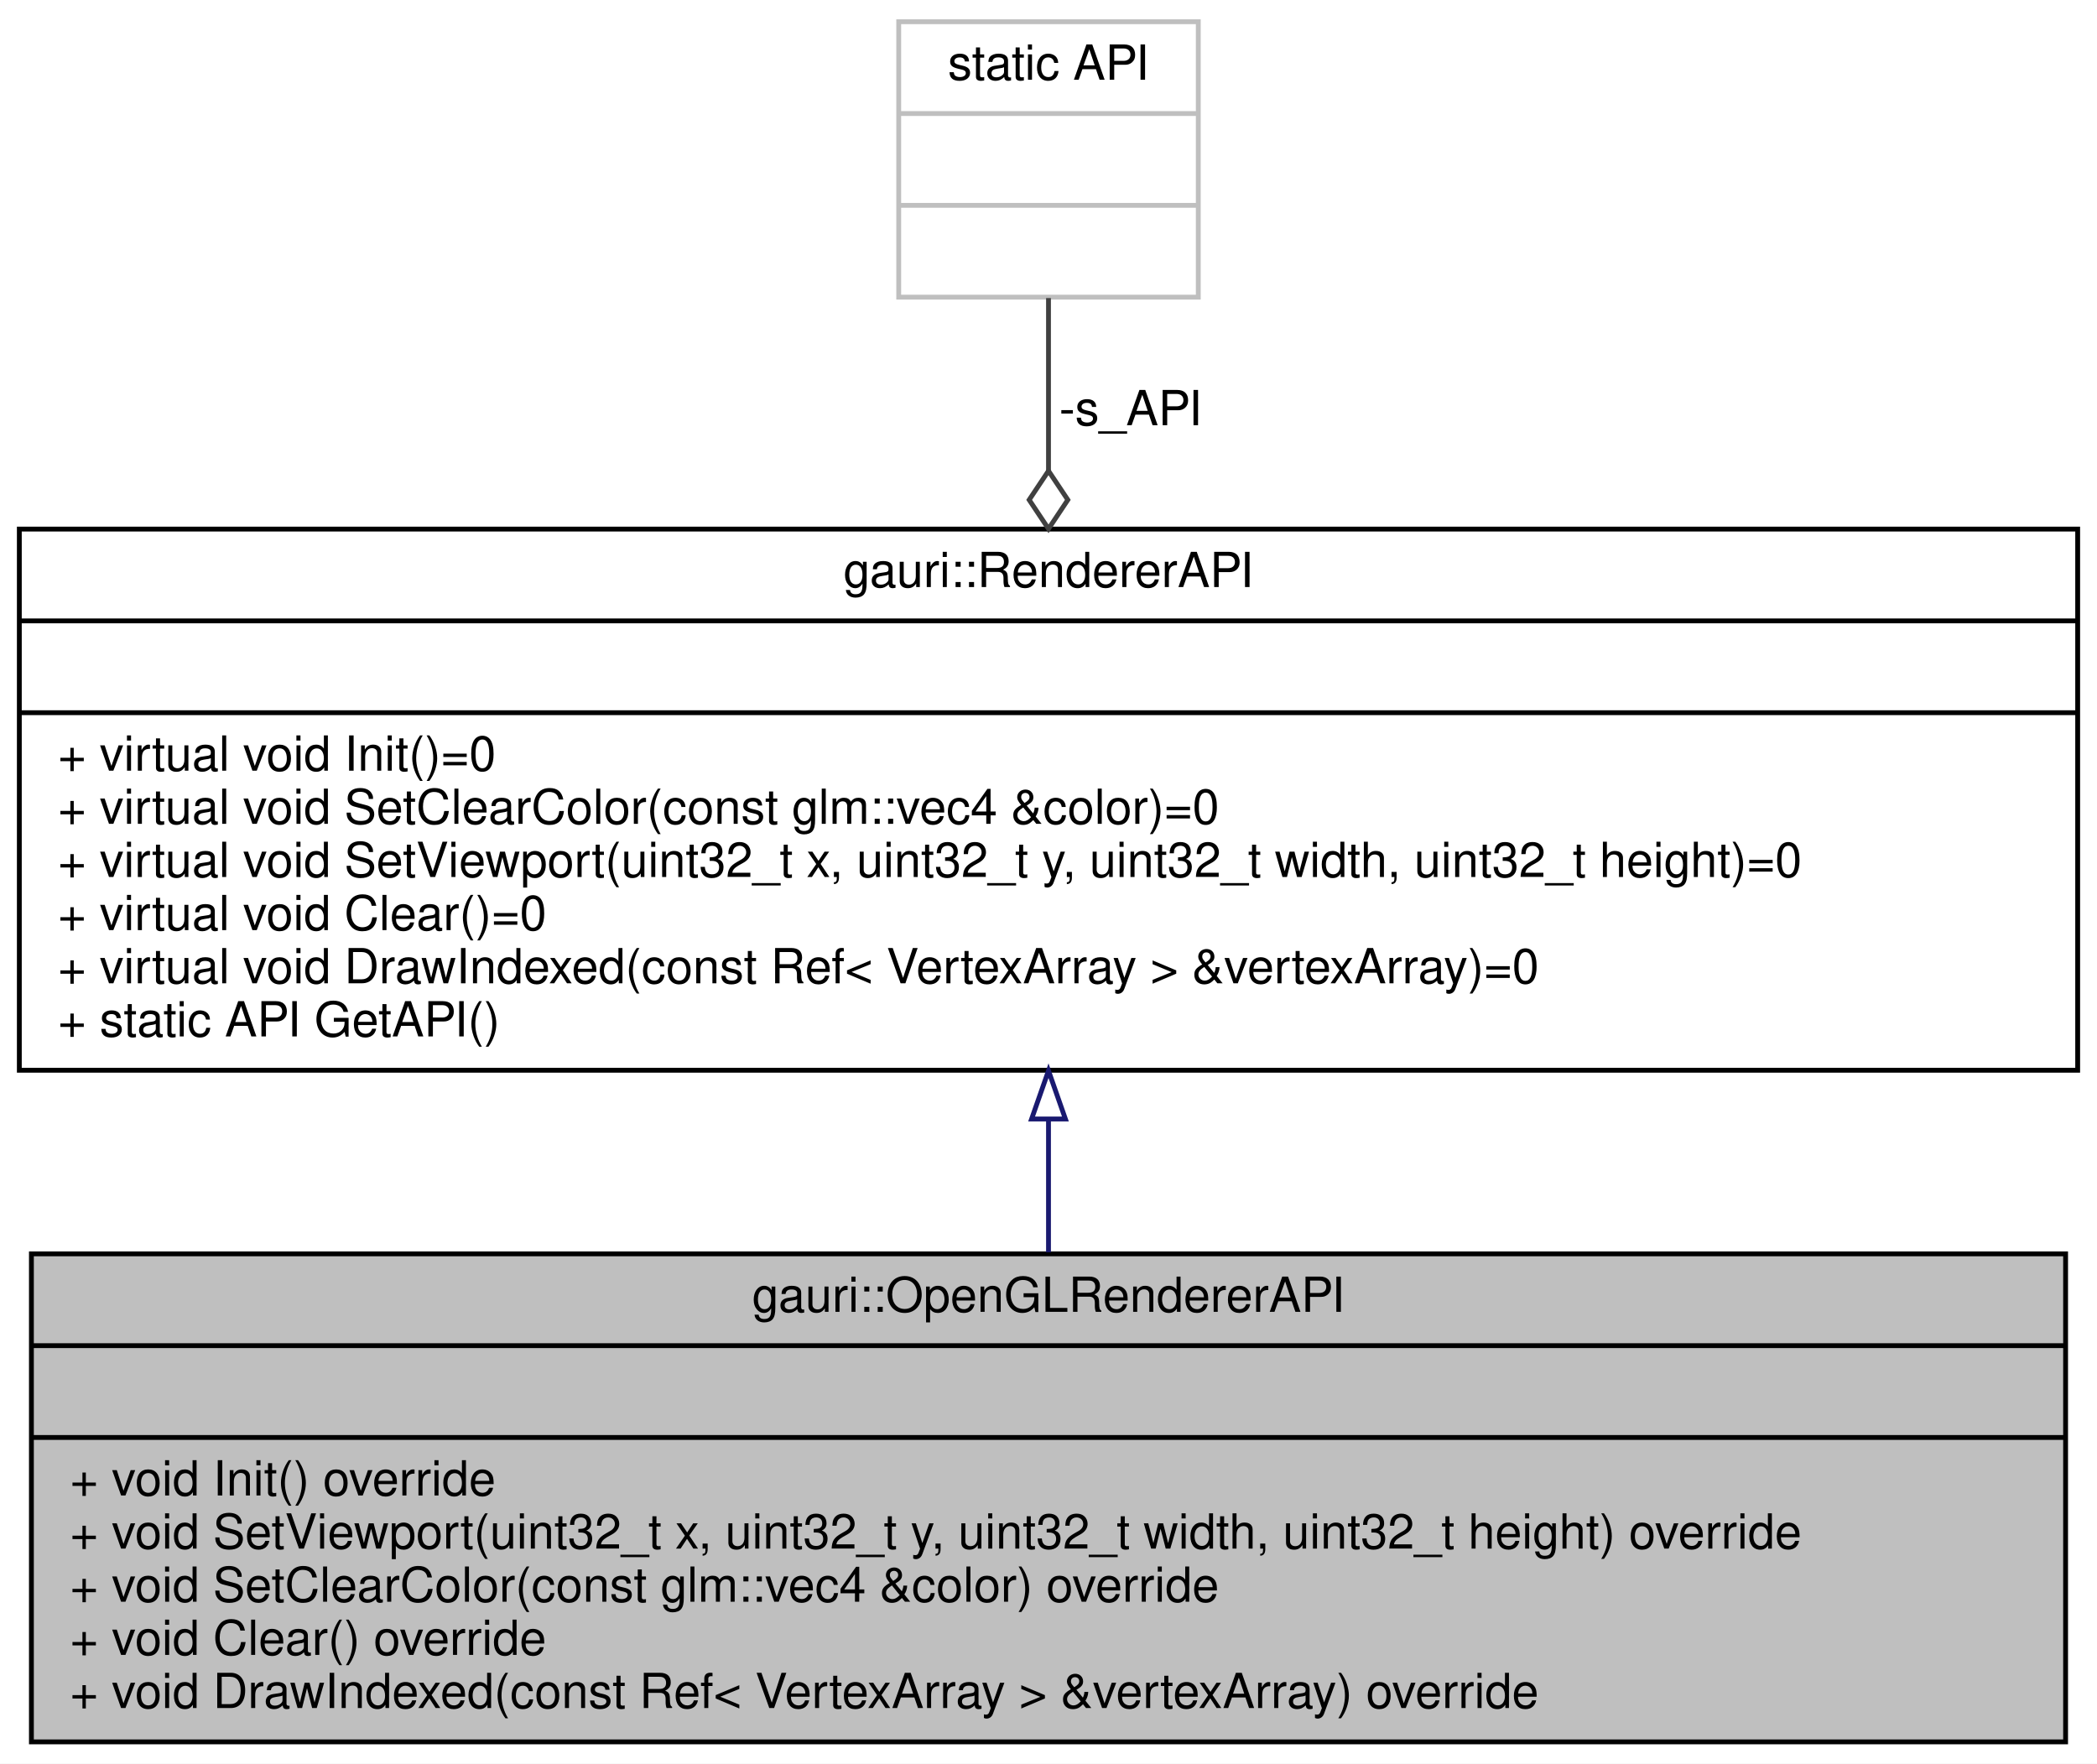
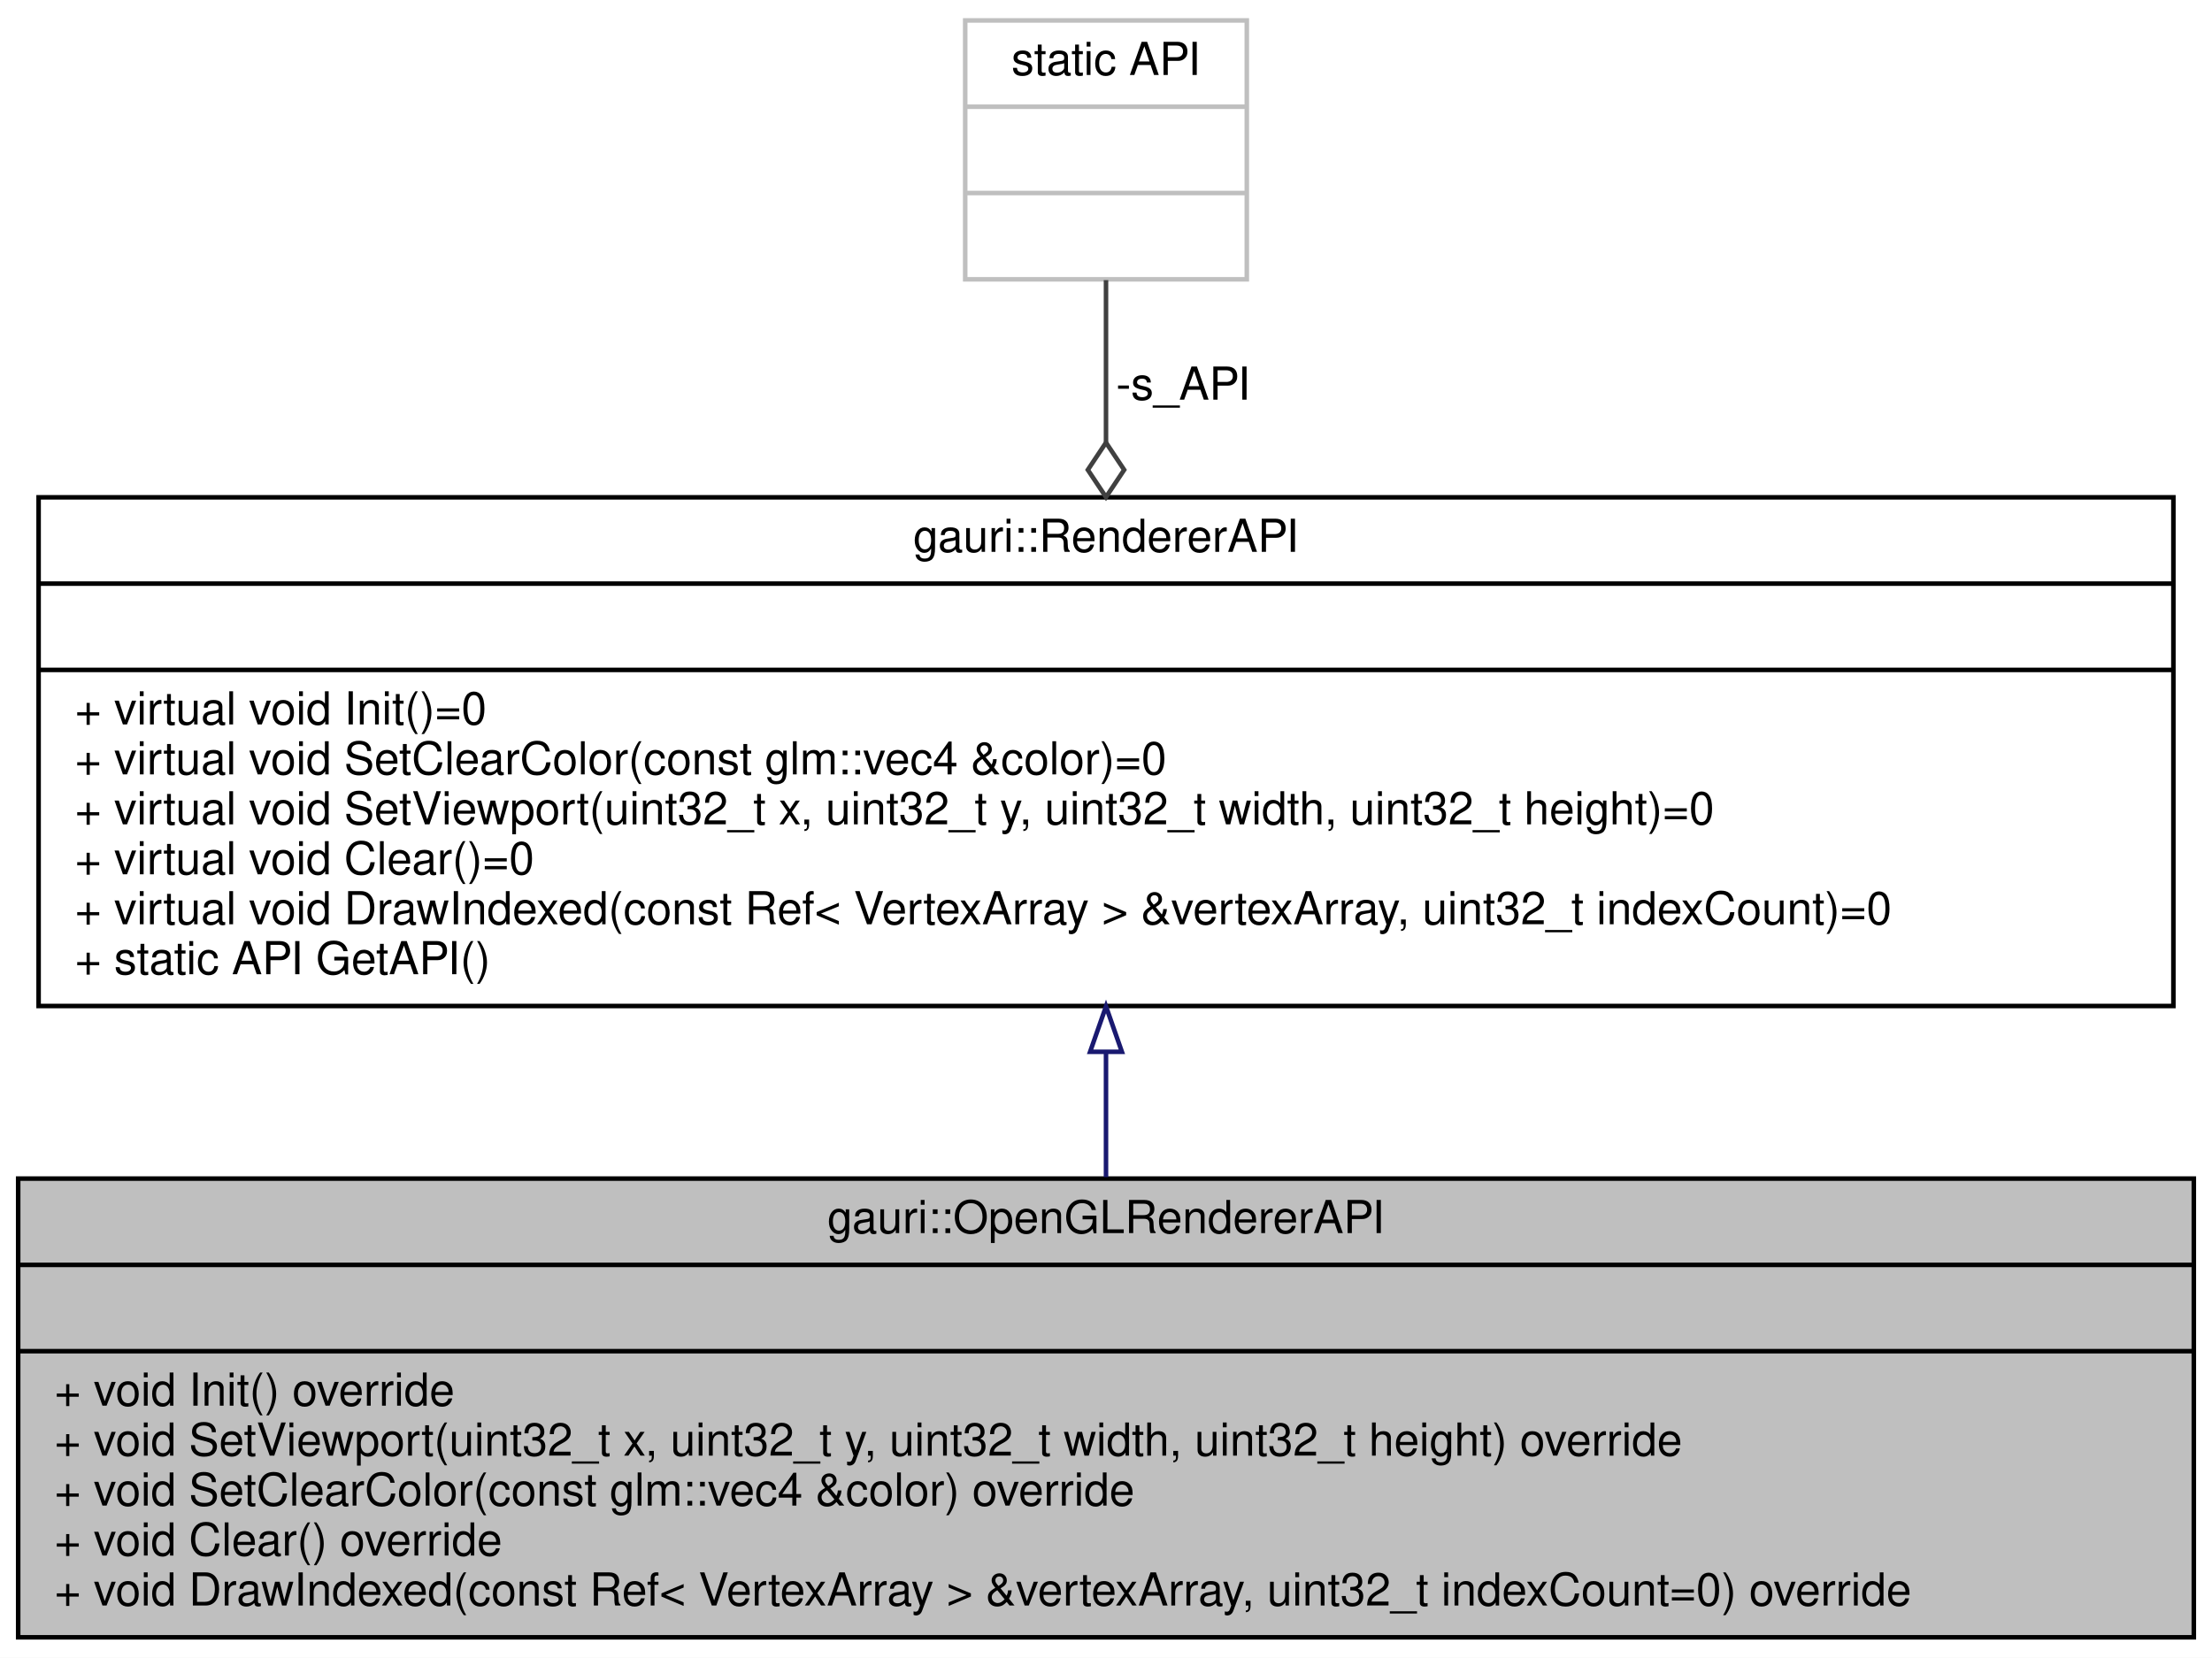
- <svg xmlns="http://www.w3.org/2000/svg" xmlns:xlink="http://www.w3.org/1999/xlink" width="434pt" height="365pt" viewBox="0.00 0.00 434.00 365.00">
+ <svg xmlns="http://www.w3.org/2000/svg" xmlns:xlink="http://www.w3.org/1999/xlink" width="487pt" height="365pt" viewBox="0.00 0.00 487.00 365.00">
  <g id="graph0" class="graph" transform="scale(1 1) rotate(0) translate(4 361)">
-     <polygon fill="white" stroke="transparent" points="-4,4 -4,-361 430,-361 430,4 -4,4" />
+     <polygon fill="white" stroke="transparent" points="-4,4 -4,-361 483,-361 483,4 -4,4" />
    <g id="node1" class="node">
      <g id="a_node1">
        <a xlink:title=" ">
-           <polygon fill="#bfbfbf" stroke="black" points="2.5,-0.5 2.5,-101.5 423.5,-101.5 423.5,-0.5 2.5,-0.5" />
-           <text text-anchor="middle" x="213" y="-89.5" font-family="Helvetica,sans-Serif" font-size="10.00">gauri::OpenGLRendererAPI</text>
-           <polyline fill="none" stroke="black" points="2.5,-82.5 423.5,-82.5 " />
-           <text text-anchor="middle" x="213" y="-70.5" font-family="Helvetica,sans-Serif" font-size="10.00"> </text>
-           <polyline fill="none" stroke="black" points="2.5,-63.5 423.5,-63.5 " />
-           <text text-anchor="start" x="10.5" y="-51.5" font-family="Helvetica,sans-Serif" font-size="10.00">+ void Init() override</text>
-           <text text-anchor="start" x="10.5" y="-40.5" font-family="Helvetica,sans-Serif" font-size="10.00">+ void SetViewport(uint32_t x, uint32_t y, uint32_t width, uint32_t height) override</text>
-           <text text-anchor="start" x="10.5" y="-29.5" font-family="Helvetica,sans-Serif" font-size="10.00">+ void SetClearColor(const glm::vec4 &amp;color) override</text>
-           <text text-anchor="start" x="10.5" y="-18.5" font-family="Helvetica,sans-Serif" font-size="10.00">+ void Clear() override</text>
-           <text text-anchor="start" x="10.5" y="-7.5" font-family="Helvetica,sans-Serif" font-size="10.00">+ void DrawIndexed(const Ref&lt; VertexArray &gt; &amp;vertexArray) override</text>
+           <polygon fill="#bfbfbf" stroke="black" points="0,-0.5 0,-101.5 479,-101.5 479,-0.5 0,-0.5" />
+           <text text-anchor="middle" x="239.5" y="-89.5" font-family="Helvetica,sans-Serif" font-size="10.00">gauri::OpenGLRendererAPI</text>
+           <polyline fill="none" stroke="black" points="0,-82.5 479,-82.5 " />
+           <text text-anchor="middle" x="239.5" y="-70.5" font-family="Helvetica,sans-Serif" font-size="10.00"> </text>
+           <polyline fill="none" stroke="black" points="0,-63.5 479,-63.5 " />
+           <text text-anchor="start" x="8" y="-51.5" font-family="Helvetica,sans-Serif" font-size="10.00">+ void Init() override</text>
+           <text text-anchor="start" x="8" y="-40.5" font-family="Helvetica,sans-Serif" font-size="10.00">+ void SetViewport(uint32_t x, uint32_t y, uint32_t width, uint32_t height) override</text>
+           <text text-anchor="start" x="8" y="-29.5" font-family="Helvetica,sans-Serif" font-size="10.00">+ void SetClearColor(const glm::vec4 &amp;color) override</text>
+           <text text-anchor="start" x="8" y="-18.5" font-family="Helvetica,sans-Serif" font-size="10.00">+ void Clear() override</text>
+           <text text-anchor="start" x="8" y="-7.5" font-family="Helvetica,sans-Serif" font-size="10.00">+ void DrawIndexed(const Ref&lt; VertexArray &gt; &amp;vertexArray, uint32_t indexCount=0) override</text>
        </a>
      </g>
    </g>
    <g id="node2" class="node">
      <g id="a_node2">
        <a xlink:href="classgauri_1_1RendererAPI.html" target="_top" xlink:title=" ">
-           <polygon fill="white" stroke="black" points="0,-139.5 0,-251.5 426,-251.5 426,-139.5 0,-139.5" />
-           <text text-anchor="middle" x="213" y="-239.5" font-family="Helvetica,sans-Serif" font-size="10.00">gauri::RendererAPI</text>
-           <polyline fill="none" stroke="black" points="0,-232.5 426,-232.5 " />
-           <text text-anchor="middle" x="213" y="-220.5" font-family="Helvetica,sans-Serif" font-size="10.00"> </text>
-           <polyline fill="none" stroke="black" points="0,-213.5 426,-213.5 " />
-           <text text-anchor="start" x="8" y="-201.5" font-family="Helvetica,sans-Serif" font-size="10.00">+ virtual void Init()=0</text>
-           <text text-anchor="start" x="8" y="-190.5" font-family="Helvetica,sans-Serif" font-size="10.00">+ virtual void SetClearColor(const glm::vec4 &amp;color)=0</text>
-           <text text-anchor="start" x="8" y="-179.5" font-family="Helvetica,sans-Serif" font-size="10.00">+ virtual void SetViewport(uint32_t x, uint32_t y, uint32_t width, uint32_t height)=0</text>
-           <text text-anchor="start" x="8" y="-168.5" font-family="Helvetica,sans-Serif" font-size="10.00">+ virtual void Clear()=0</text>
-           <text text-anchor="start" x="8" y="-157.5" font-family="Helvetica,sans-Serif" font-size="10.00">+ virtual void DrawIndexed(const Ref&lt; VertexArray &gt; &amp;vertexArray)=0</text>
-           <text text-anchor="start" x="8" y="-146.5" font-family="Helvetica,sans-Serif" font-size="10.00">+ static API GetAPI()</text>
+           <polygon fill="white" stroke="black" points="4.5,-139.5 4.5,-251.5 474.5,-251.5 474.5,-139.5 4.5,-139.5" />
+           <text text-anchor="middle" x="239.5" y="-239.5" font-family="Helvetica,sans-Serif" font-size="10.00">gauri::RendererAPI</text>
+           <polyline fill="none" stroke="black" points="4.5,-232.5 474.5,-232.5 " />
+           <text text-anchor="middle" x="239.5" y="-220.5" font-family="Helvetica,sans-Serif" font-size="10.00"> </text>
+           <polyline fill="none" stroke="black" points="4.5,-213.5 474.5,-213.5 " />
+           <text text-anchor="start" x="12.5" y="-201.5" font-family="Helvetica,sans-Serif" font-size="10.00">+ virtual void Init()=0</text>
+           <text text-anchor="start" x="12.5" y="-190.5" font-family="Helvetica,sans-Serif" font-size="10.00">+ virtual void SetClearColor(const glm::vec4 &amp;color)=0</text>
+           <text text-anchor="start" x="12.5" y="-179.5" font-family="Helvetica,sans-Serif" font-size="10.00">+ virtual void SetViewport(uint32_t x, uint32_t y, uint32_t width, uint32_t height)=0</text>
+           <text text-anchor="start" x="12.5" y="-168.5" font-family="Helvetica,sans-Serif" font-size="10.00">+ virtual void Clear()=0</text>
+           <text text-anchor="start" x="12.5" y="-157.5" font-family="Helvetica,sans-Serif" font-size="10.00">+ virtual void DrawIndexed(const Ref&lt; VertexArray &gt; &amp;vertexArray, uint32_t indexCount)=0</text>
+           <text text-anchor="start" x="12.5" y="-146.5" font-family="Helvetica,sans-Serif" font-size="10.00">+ static API GetAPI()</text>
        </a>
      </g>
    </g>
    <g id="edge1" class="edge">
-       <path fill="none" stroke="midnightblue" d="M213,-129.13C213,-119.96 213,-110.65 213,-101.83" />
-       <polygon fill="none" stroke="midnightblue" points="209.5,-129.41 213,-139.41 216.5,-129.41 209.5,-129.41" />
+       <path fill="none" stroke="midnightblue" d="M239.5,-129.13C239.5,-119.96 239.5,-110.65 239.5,-101.83" />
+       <polygon fill="none" stroke="midnightblue" points="236,-129.41 239.5,-139.41 243,-129.41 236,-129.41" />
    </g>
    <g id="node3" class="node">
      <g id="a_node3">
        <a xlink:title=" ">
-           <polygon fill="white" stroke="#bfbfbf" points="182,-299.5 182,-356.5 244,-356.5 244,-299.5 182,-299.5" />
-           <text text-anchor="middle" x="213" y="-344.5" font-family="Helvetica,sans-Serif" font-size="10.00">static API</text>
-           <polyline fill="none" stroke="#bfbfbf" points="182,-337.5 244,-337.5 " />
-           <text text-anchor="middle" x="213" y="-325.5" font-family="Helvetica,sans-Serif" font-size="10.00"> </text>
-           <polyline fill="none" stroke="#bfbfbf" points="182,-318.5 244,-318.5 " />
-           <text text-anchor="middle" x="213" y="-306.5" font-family="Helvetica,sans-Serif" font-size="10.00"> </text>
+           <polygon fill="white" stroke="#bfbfbf" points="208.5,-299.5 208.5,-356.5 270.5,-356.5 270.5,-299.5 208.5,-299.5" />
+           <text text-anchor="middle" x="239.5" y="-344.5" font-family="Helvetica,sans-Serif" font-size="10.00">static API</text>
+           <polyline fill="none" stroke="#bfbfbf" points="208.5,-337.5 270.5,-337.5 " />
+           <text text-anchor="middle" x="239.5" y="-325.5" font-family="Helvetica,sans-Serif" font-size="10.00"> </text>
+           <polyline fill="none" stroke="#bfbfbf" points="208.5,-318.5 270.5,-318.5 " />
+           <text text-anchor="middle" x="239.5" y="-306.5" font-family="Helvetica,sans-Serif" font-size="10.00"> </text>
        </a>
      </g>
    </g>
    <g id="edge2" class="edge">
-       <path fill="none" stroke="#404040" d="M213,-299.32C213,-288.78 213,-276.25 213,-263.62" />
-       <polygon fill="none" stroke="#404040" points="213,-263.55 209,-257.55 213,-251.55 217,-257.55 213,-263.55" />
-       <text text-anchor="middle" x="230" y="-273" font-family="Helvetica,sans-Serif" font-size="10.00"> -s_API</text>
+       <path fill="none" stroke="#404040" d="M239.5,-299.32C239.5,-288.78 239.5,-276.25 239.5,-263.62" />
+       <polygon fill="none" stroke="#404040" points="239.5,-263.55 235.5,-257.55 239.5,-251.55 243.5,-257.55 239.5,-263.55" />
+       <text text-anchor="middle" x="256.5" y="-273" font-family="Helvetica,sans-Serif" font-size="10.00"> -s_API</text>
    </g>
  </g>
</svg>
